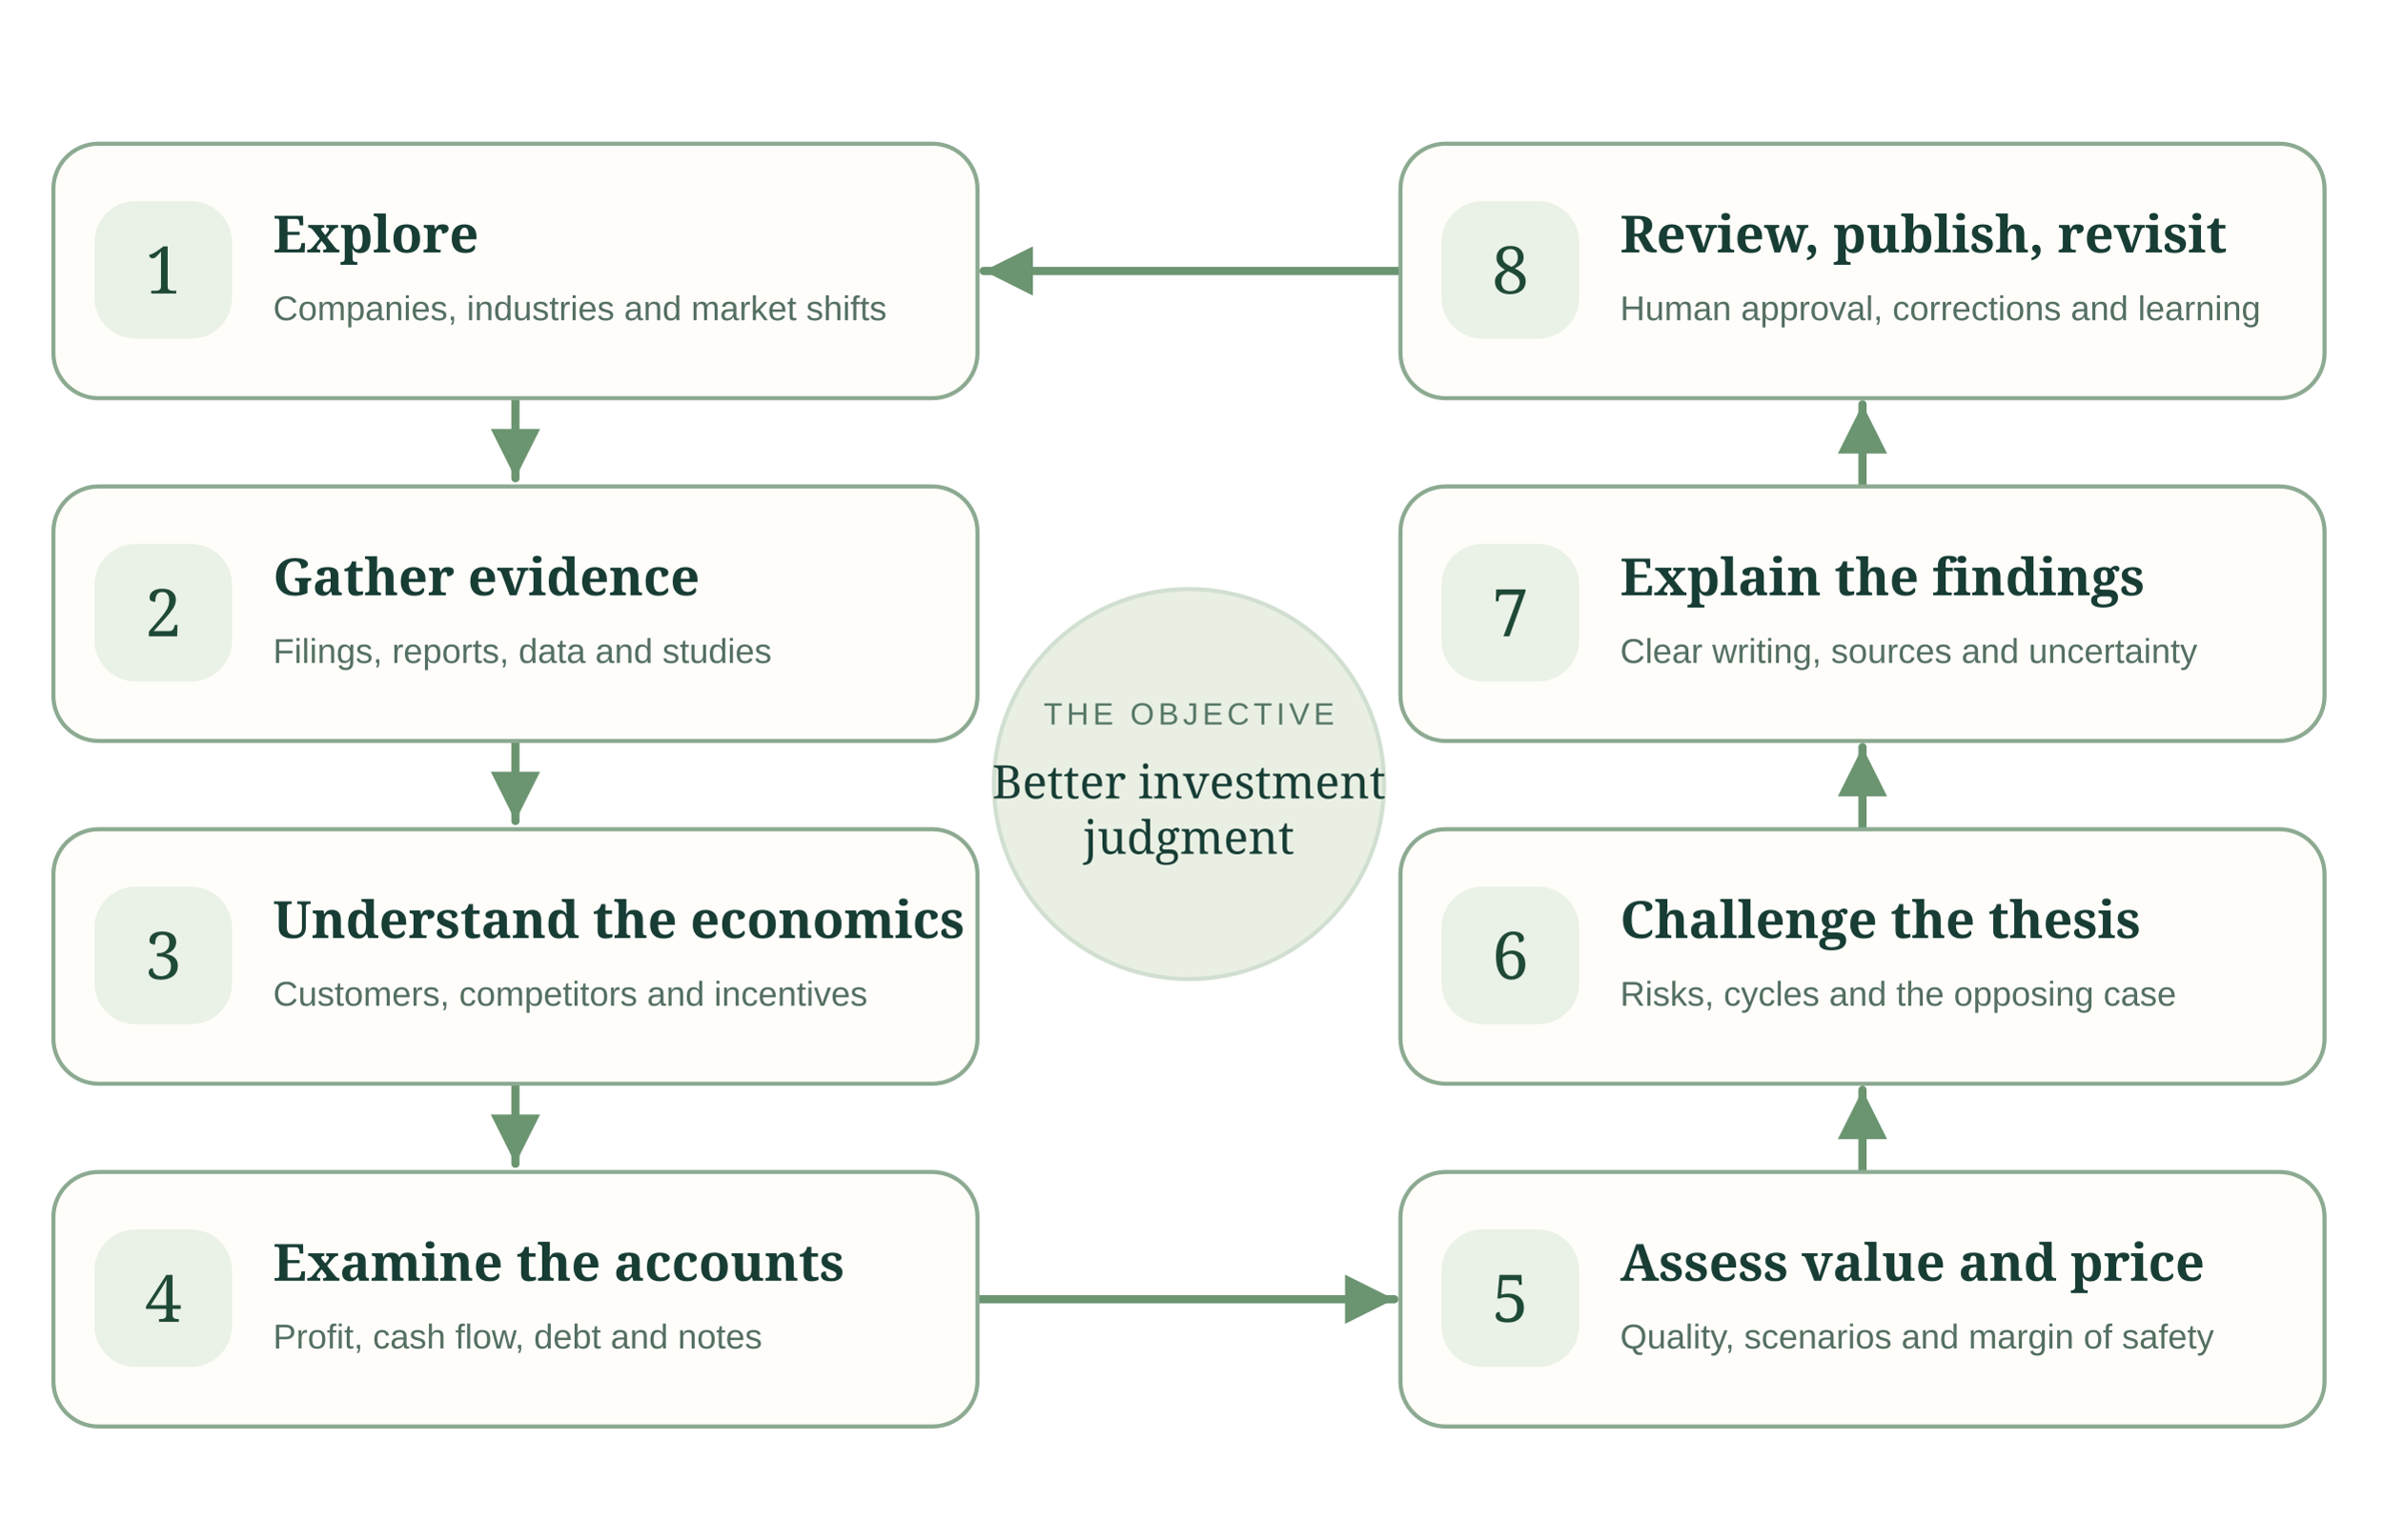
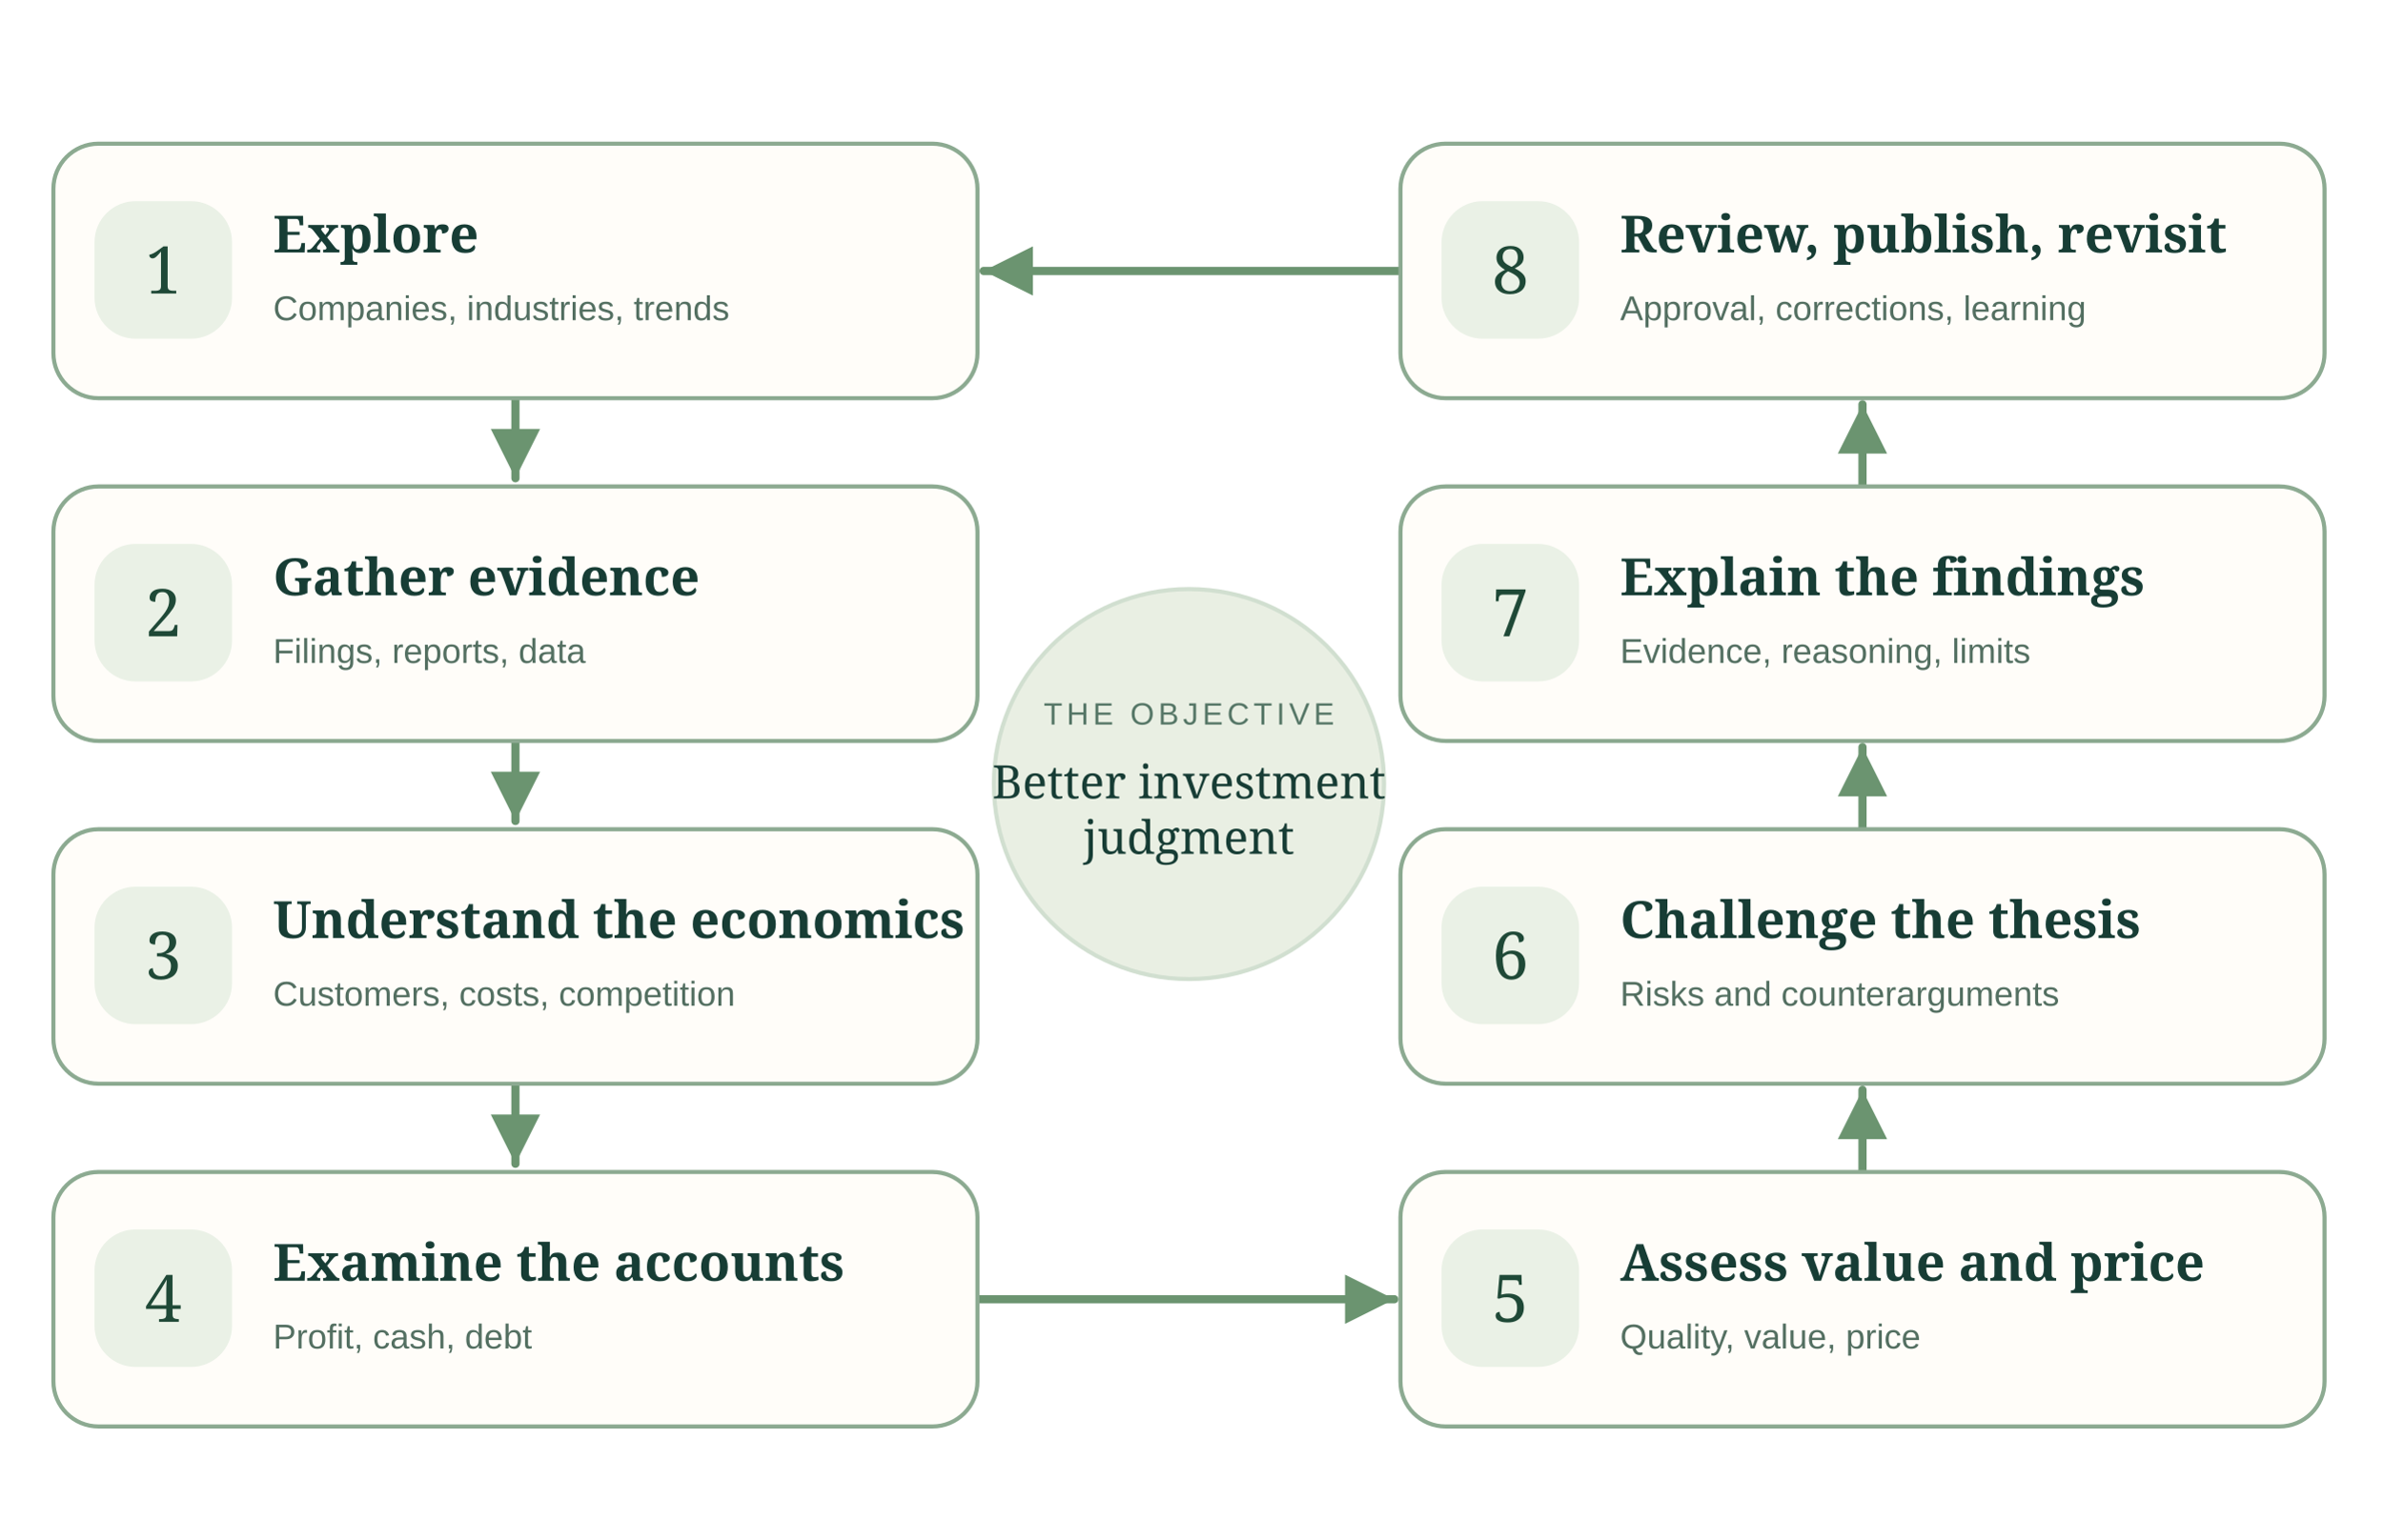
<svg xmlns="http://www.w3.org/2000/svg" width="1160" height="750" viewBox="0 0 1160 750" role="img" aria-labelledby="title desc">
  <defs>
    <marker id="arrow" markerWidth="10" markerHeight="10" refX="6" refY="3" orient="auto" markerUnits="strokeWidth">
      <path d="M0 0 L6 3 L0 6 Z" fill="#6b9470" />
    </marker>
  </defs>
  <g fill="none" stroke="#6b9470" stroke-width="4" stroke-linecap="round" marker-end="url(#arrow)">
    <path d="M251 194 V233" />
    <path d="M251 361 V400" />
    <path d="M251 528 V567" />
    <path d="M476 633 H679" />
    <path d="M907 571 V531" />
    <path d="M907 404 V364" />
    <path d="M907 237 V197" />
    <path d="M682 132 H479" />
  </g>
  <circle cx="579" cy="382" r="95" fill="#e9efe3" stroke="#d1dfd0" stroke-width="2" />
  <text x="579" y="353" font-size="15" text-anchor="middle" letter-spacing="2" font-family="Arial,sans-serif" fill="#557666">THE OBJECTIVE</text>
  <text x="579" y="389" font-size="22.5" text-anchor="middle" font-family="Georgia,serif" fill="#173d35">Better investment</text>
  <text x="579" y="416" font-size="22.5" text-anchor="middle" font-family="Georgia,serif" fill="#173d35">judgment</text>
  <g>
    <rect x="26" y="70" width="450" height="124" rx="22" fill="#fffdf9" stroke="#8caa91" stroke-width="2" />
    <rect x="46" y="98" width="67" height="67" rx="20" fill="#eaf1e6" />
    <text x="79.5" y="143" text-anchor="middle" font-family="Georgia, serif" font-size="32" fill="#1f4937">1</text>
    <text x="133" y="123" font-family="Georgia, serif" font-size="25" font-weight="bold" fill="#173d35">Explore</text>
-     <text x="133" y="156" font-family="Arial, sans-serif" font-size="16.8" fill="#536f61">Companies, industries and market shifts</text>
+     <text x="133" y="156" font-family="Arial, sans-serif" font-size="16.8" fill="#536f61">Companies, industries, trends</text>
  </g>
  <g>
    <rect x="26" y="237" width="450" height="124" rx="22" fill="#fffdf9" stroke="#8caa91" stroke-width="2" />
    <rect x="46" y="265" width="67" height="67" rx="20" fill="#eaf1e6" />
    <text x="79.5" y="310" text-anchor="middle" font-family="Georgia, serif" font-size="32" fill="#1f4937">2</text>
    <text x="133" y="290" font-family="Georgia, serif" font-size="25" font-weight="bold" fill="#173d35">Gather evidence</text>
-     <text x="133" y="323" font-family="Arial, sans-serif" font-size="16.8" fill="#536f61">Filings, reports, data and studies</text>
+     <text x="133" y="323" font-family="Arial, sans-serif" font-size="16.8" fill="#536f61">Filings, reports, data</text>
  </g>
  <g>
    <rect x="26" y="404" width="450" height="124" rx="22" fill="#fffdf9" stroke="#8caa91" stroke-width="2" />
    <rect x="46" y="432" width="67" height="67" rx="20" fill="#eaf1e6" />
    <text x="79.5" y="477" text-anchor="middle" font-family="Georgia, serif" font-size="32" fill="#1f4937">3</text>
    <text x="133" y="457" font-family="Georgia, serif" font-size="25" font-weight="bold" fill="#173d35">Understand the economics</text>
-     <text x="133" y="490" font-family="Arial, sans-serif" font-size="16.8" fill="#536f61">Customers, competitors and incentives</text>
+     <text x="133" y="490" font-family="Arial, sans-serif" font-size="16.8" fill="#536f61">Customers, costs, competition</text>
  </g>
  <g>
    <rect x="26" y="571" width="450" height="124" rx="22" fill="#fffdf9" stroke="#8caa91" stroke-width="2" />
    <rect x="46" y="599" width="67" height="67" rx="20" fill="#eaf1e6" />
    <text x="79.5" y="644" text-anchor="middle" font-family="Georgia, serif" font-size="32" fill="#1f4937">4</text>
    <text x="133" y="624" font-family="Georgia, serif" font-size="25" font-weight="bold" fill="#173d35">Examine the accounts</text>
-     <text x="133" y="657" font-family="Arial, sans-serif" font-size="16.8" fill="#536f61">Profit, cash flow, debt and notes</text>
+     <text x="133" y="657" font-family="Arial, sans-serif" font-size="16.8" fill="#536f61">Profit, cash, debt</text>
  </g>
  <g>
    <rect x="682" y="571" width="450" height="124" rx="22" fill="#fffdf9" stroke="#8caa91" stroke-width="2" />
    <rect x="702" y="599" width="67" height="67" rx="20" fill="#eaf1e6" />
    <text x="735.5" y="644" text-anchor="middle" font-family="Georgia, serif" font-size="32" fill="#1f4937">5</text>
    <text x="789" y="624" font-family="Georgia, serif" font-size="25" font-weight="bold" fill="#173d35">Assess value and price</text>
-     <text x="789" y="657" font-family="Arial, sans-serif" font-size="16.8" fill="#536f61">Quality, scenarios and margin of safety</text>
+     <text x="789" y="657" font-family="Arial, sans-serif" font-size="16.8" fill="#536f61">Quality, value, price</text>
  </g>
  <g>
    <rect x="682" y="404" width="450" height="124" rx="22" fill="#fffdf9" stroke="#8caa91" stroke-width="2" />
    <rect x="702" y="432" width="67" height="67" rx="20" fill="#eaf1e6" />
    <text x="735.5" y="477" text-anchor="middle" font-family="Georgia, serif" font-size="32" fill="#1f4937">6</text>
    <text x="789" y="457" font-family="Georgia, serif" font-size="25" font-weight="bold" fill="#173d35">Challenge the thesis</text>
-     <text x="789" y="490" font-family="Arial, sans-serif" font-size="16.8" fill="#536f61">Risks, cycles and the opposing case</text>
+     <text x="789" y="490" font-family="Arial, sans-serif" font-size="16.8" fill="#536f61">Risks and counterarguments</text>
  </g>
  <g>
    <rect x="682" y="237" width="450" height="124" rx="22" fill="#fffdf9" stroke="#8caa91" stroke-width="2" />
    <rect x="702" y="265" width="67" height="67" rx="20" fill="#eaf1e6" />
    <text x="735.5" y="310" text-anchor="middle" font-family="Georgia, serif" font-size="32" fill="#1f4937">7</text>
    <text x="789" y="290" font-family="Georgia, serif" font-size="25" font-weight="bold" fill="#173d35">Explain the findings</text>
-     <text x="789" y="323" font-family="Arial, sans-serif" font-size="16.8" fill="#536f61">Clear writing, sources and uncertainty</text>
+     <text x="789" y="323" font-family="Arial, sans-serif" font-size="16.8" fill="#536f61">Evidence, reasoning, limits</text>
  </g>
  <g>
    <rect x="682" y="70" width="450" height="124" rx="22" fill="#fffdf9" stroke="#8caa91" stroke-width="2" />
    <rect x="702" y="98" width="67" height="67" rx="20" fill="#eaf1e6" />
    <text x="735.5" y="143" text-anchor="middle" font-family="Georgia, serif" font-size="32" fill="#1f4937">8</text>
    <text x="789" y="123" font-family="Georgia, serif" font-size="25" font-weight="bold" fill="#173d35">Review, publish, revisit</text>
-     <text x="789" y="156" font-family="Arial, sans-serif" font-size="16.8" fill="#536f61">Human approval, corrections and learning</text>
+     <text x="789" y="156" font-family="Arial, sans-serif" font-size="16.8" fill="#536f61">Approval, corrections, learning</text>
  </g>
</svg>
